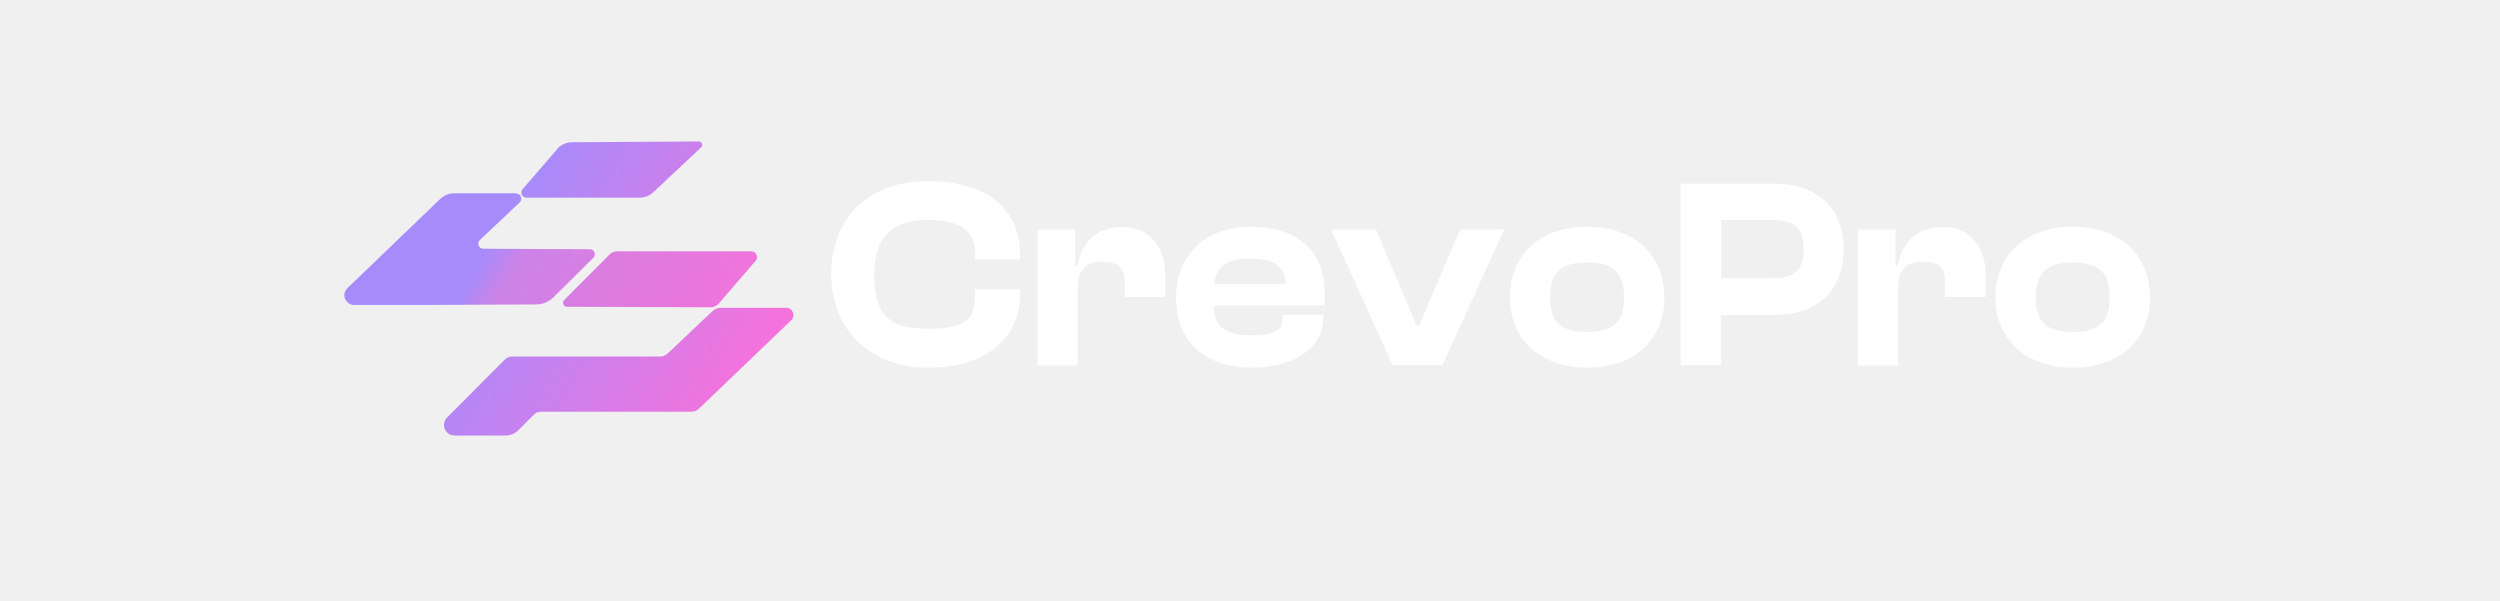
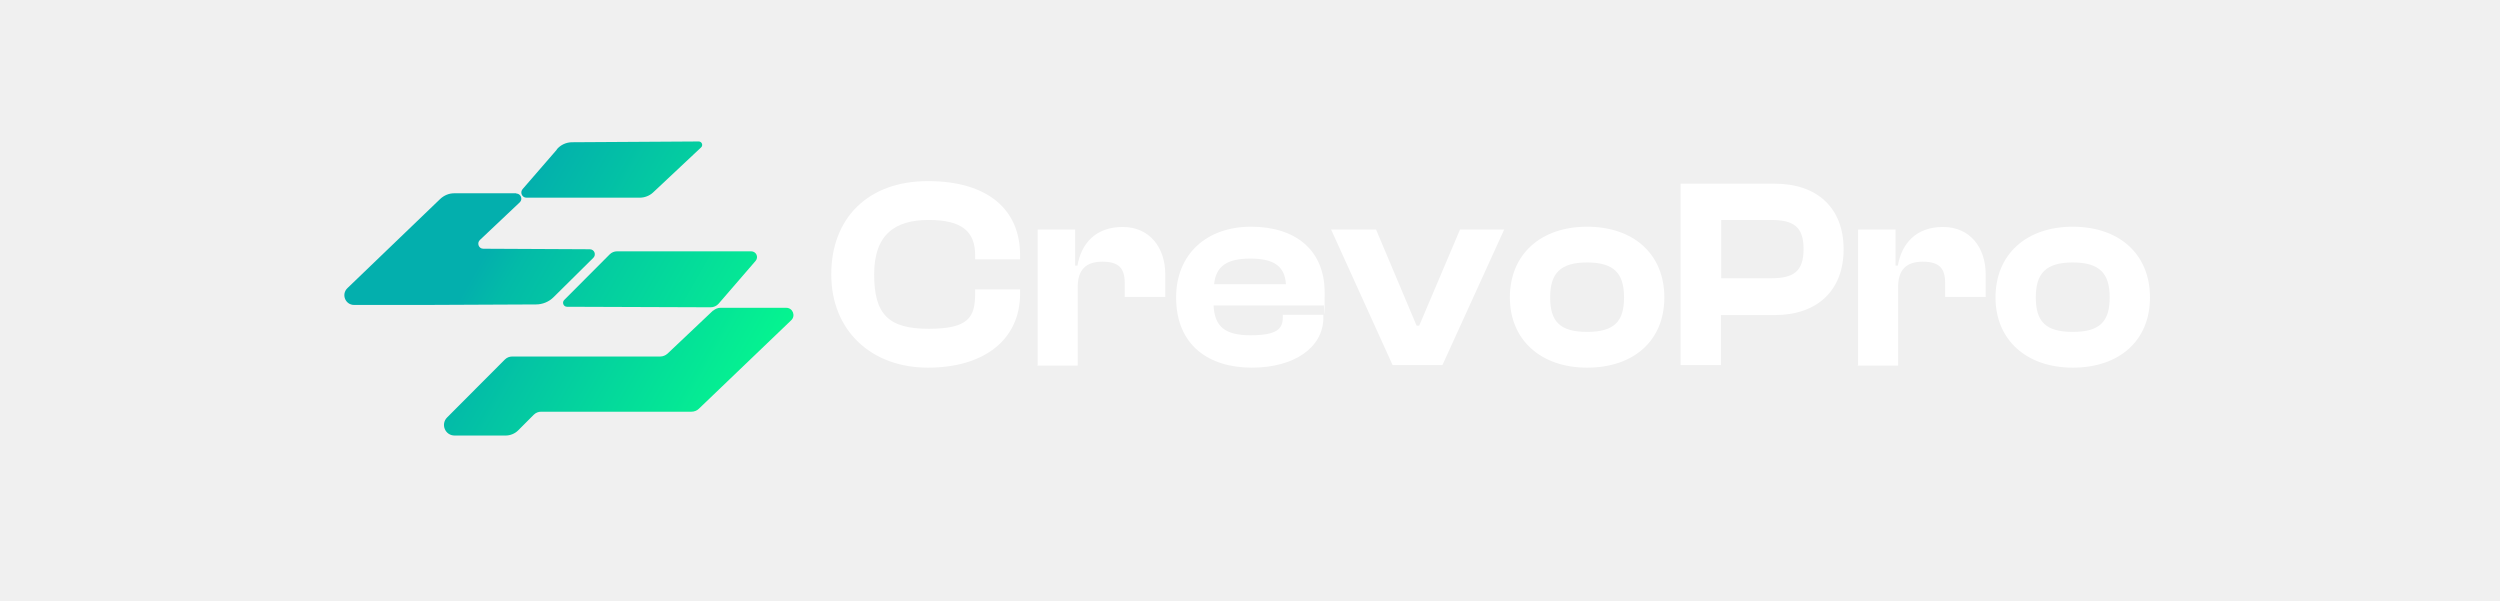
<svg xmlns="http://www.w3.org/2000/svg" width="595" height="143" viewBox="0 0 595 143" fill="none">
  <path d="M197.841 65.303C197.841 51.86 206.633 43.103 220.835 43.103C235.037 43.103 242.783 49.825 242.783 60.74V61.726H232.086V60.74C232.086 55.066 228.889 52.353 221.019 52.353C213.15 52.353 208.047 55.683 208.047 65.303C208.047 74.922 211.551 78.252 221.019 78.252C230.487 78.252 232.086 75.539 232.086 69.866V68.879H242.783V69.866C242.783 80.842 234.237 87.502 220.835 87.502C207.432 87.502 197.841 78.746 197.841 65.303Z" fill="white" />
  <path d="M246.964 86.886V54.635H255.878V63.207H256.432C257.354 57.965 260.735 54.019 267.191 54.019C273.646 54.019 277.335 58.952 277.335 65.303V70.668H267.682V67.338C267.682 63.823 266.268 62.282 262.334 62.282C258.399 62.282 256.493 64.255 256.493 68.325V87.009H246.841L246.964 86.886Z" fill="white" />
  <path d="M279.917 70.79C279.917 60.492 287.171 53.956 297.746 53.956C308.32 53.956 315.268 59.506 315.268 69.619C315.268 79.732 315.145 71.592 315.022 72.702H288.831C289.077 77.635 291.414 79.793 297.623 79.793C303.832 79.793 305.308 78.314 305.308 75.539V74.922H314.96V75.6C314.96 82.63 308.136 87.501 297.93 87.501C287.725 87.501 279.917 82.198 279.917 70.79ZM288.954 67.646H306.046C305.8 63.391 303.218 61.541 297.561 61.541C291.905 61.541 289.385 63.452 288.954 67.646Z" fill="white" />
  <path d="M331.437 86.885L316.805 54.635H327.502L337.154 77.512H337.769L347.483 54.635H357.996L343.302 86.885H331.437Z" fill="white" />
  <path d="M359.349 70.79C359.349 60.492 366.726 53.956 377.731 53.956C388.736 53.956 396.113 60.431 396.113 70.79C396.113 81.15 388.736 87.501 377.731 87.501C366.726 87.501 359.349 80.903 359.349 70.79ZM386.523 70.79C386.523 65.117 384.186 62.466 377.731 62.466C371.276 62.466 368.939 65.117 368.939 70.79C368.939 76.464 371.214 78.992 377.731 78.992C384.248 78.992 386.523 76.464 386.523 70.79Z" fill="white" />
  <path d="M399.987 86.885V43.72H422.427C432.386 43.72 438.78 49.393 438.78 59.321C438.78 69.249 432.386 74.984 422.427 74.984H409.577V86.885H399.925H399.987ZM409.639 52.414V66.227H421.443C426.792 66.227 429.251 64.686 429.251 59.259C429.251 53.833 426.73 52.353 421.443 52.353H409.639V52.414Z" fill="white" />
  <path d="M442.223 86.886V54.635H451.138V63.207H451.691C452.613 57.965 455.995 54.019 462.45 54.019C468.905 54.019 472.594 58.952 472.594 65.303V70.668H462.942V67.338C462.942 63.823 461.528 62.282 457.593 62.282C453.658 62.282 451.752 64.255 451.752 68.325V87.009H442.1L442.223 86.886Z" fill="white" />
  <path d="M474.93 70.79C474.93 60.492 482.308 53.956 493.313 53.956C504.318 53.956 511.695 60.431 511.695 70.79C511.695 81.15 504.318 87.501 493.313 87.501C482.308 87.501 474.93 80.903 474.93 70.79ZM502.104 70.79C502.104 65.117 499.768 62.466 493.313 62.466C486.857 62.466 484.521 65.117 484.521 70.79C484.521 76.464 486.796 78.992 493.313 78.992C499.83 78.992 502.104 76.464 502.104 70.79Z" fill="white" />
  <path d="M169.745 73.874L158.863 84.172C158.372 84.604 157.757 84.851 157.142 84.851H121.914C121.238 84.851 120.623 85.097 120.131 85.591L106.421 99.342C104.823 100.945 105.929 103.658 108.204 103.658H120.316C121.422 103.658 122.529 103.227 123.328 102.425L127.017 98.725C127.509 98.232 128.124 97.985 128.8 97.985H151.178H164.581C165.196 97.985 165.872 97.739 166.302 97.307L188.312 76.218C189.419 75.169 188.681 73.258 187.144 73.258H171.467C170.852 73.258 170.237 73.504 169.745 73.936V73.874Z" fill="url(#paint0_linear_75_218)" />
  <path d="M179.828 62.096C180.627 61.171 179.951 59.815 178.783 59.815C176.57 59.815 174.295 59.815 171.836 59.815H146.875C146.199 59.815 145.584 60.061 145.092 60.554L134.272 71.407C133.718 71.962 134.087 73.011 134.948 73.011L169.131 73.134C169.868 73.134 170.545 72.826 171.036 72.271L179.828 62.096Z" fill="url(#paint1_linear_75_218)" />
  <path d="M122.836 46.002H108.081C106.852 46.002 105.684 46.495 104.761 47.359L82.69 68.571C81.153 70.051 82.198 72.579 84.289 72.579H92.896H94.802H100.704L127.57 72.456C129.107 72.456 130.644 71.839 131.751 70.729L141.219 61.356C141.957 60.616 141.465 59.322 140.358 59.322L115.028 59.198C113.922 59.198 113.43 57.842 114.229 57.102L123.697 48.16C124.496 47.42 123.943 46.064 122.898 46.064L122.836 46.002Z" fill="url(#paint2_linear_75_218)" />
  <path d="M132.55 35.581L124.373 45.015C123.697 45.817 124.25 47.05 125.296 47.05H152.224C153.392 47.05 154.56 46.618 155.421 45.817L166.856 35.087C167.409 34.594 167.04 33.669 166.302 33.669L136.177 33.854C134.763 33.854 133.411 34.471 132.489 35.581H132.55Z" fill="url(#paint3_linear_75_218)" />
  <defs>
    <linearGradient id="paint0_linear_75_218" x1="111.278" y1="67.585" x2="178.883" y2="106.258" gradientUnits="userSpaceOnUse">
-       <stop stop-color="#A78BFA" />
-       <stop offset="1" stop-color="#FF6FD8" />
+       <stop stop-color="#03AFAD" />
+       <stop offset="1" stop-color="#05FB8D" />
    </linearGradient>
    <linearGradient id="paint1_linear_75_218" x1="123.082" y1="46.927" x2="190.687" y2="85.6" gradientUnits="userSpaceOnUse">
-       <stop stop-color="#A78BFA" />
-       <stop offset="0.2" stop-color="#D27EE2" />
-       <stop offset="1" stop-color="#FF6FD8" />
+       <stop stop-color="#03AFAD" />
+       <stop offset="0.2" stop-color="#04C2A5" />
+       <stop offset="1" stop-color="#05FB8D" />
    </linearGradient>
    <linearGradient id="paint2_linear_75_218" x1="112.938" y1="64.748" x2="180.543" y2="103.36" gradientUnits="userSpaceOnUse">
-       <stop stop-color="#A78BFA" />
-       <stop offset="0.1" stop-color="#CC83E6" />
-       <stop offset="1" stop-color="#FF6FD8" />
+       <stop stop-color="#03AFAD" />
+       <stop offset="0.1" stop-color="#03BAA8" />
+       <stop offset="1" stop-color="#05FB8D" />
    </linearGradient>
    <linearGradient id="paint3_linear_75_218" x1="131.505" y1="32.189" x2="199.11" y2="70.862" gradientUnits="userSpaceOnUse">
-       <stop stop-color="#A78BFA" />
-       <stop offset="1" stop-color="#FF6FD8" />
+       <stop stop-color="#03AFAD" />
+       <stop offset="1" stop-color="#05FB8D" />
    </linearGradient>
  </defs>
</svg>
